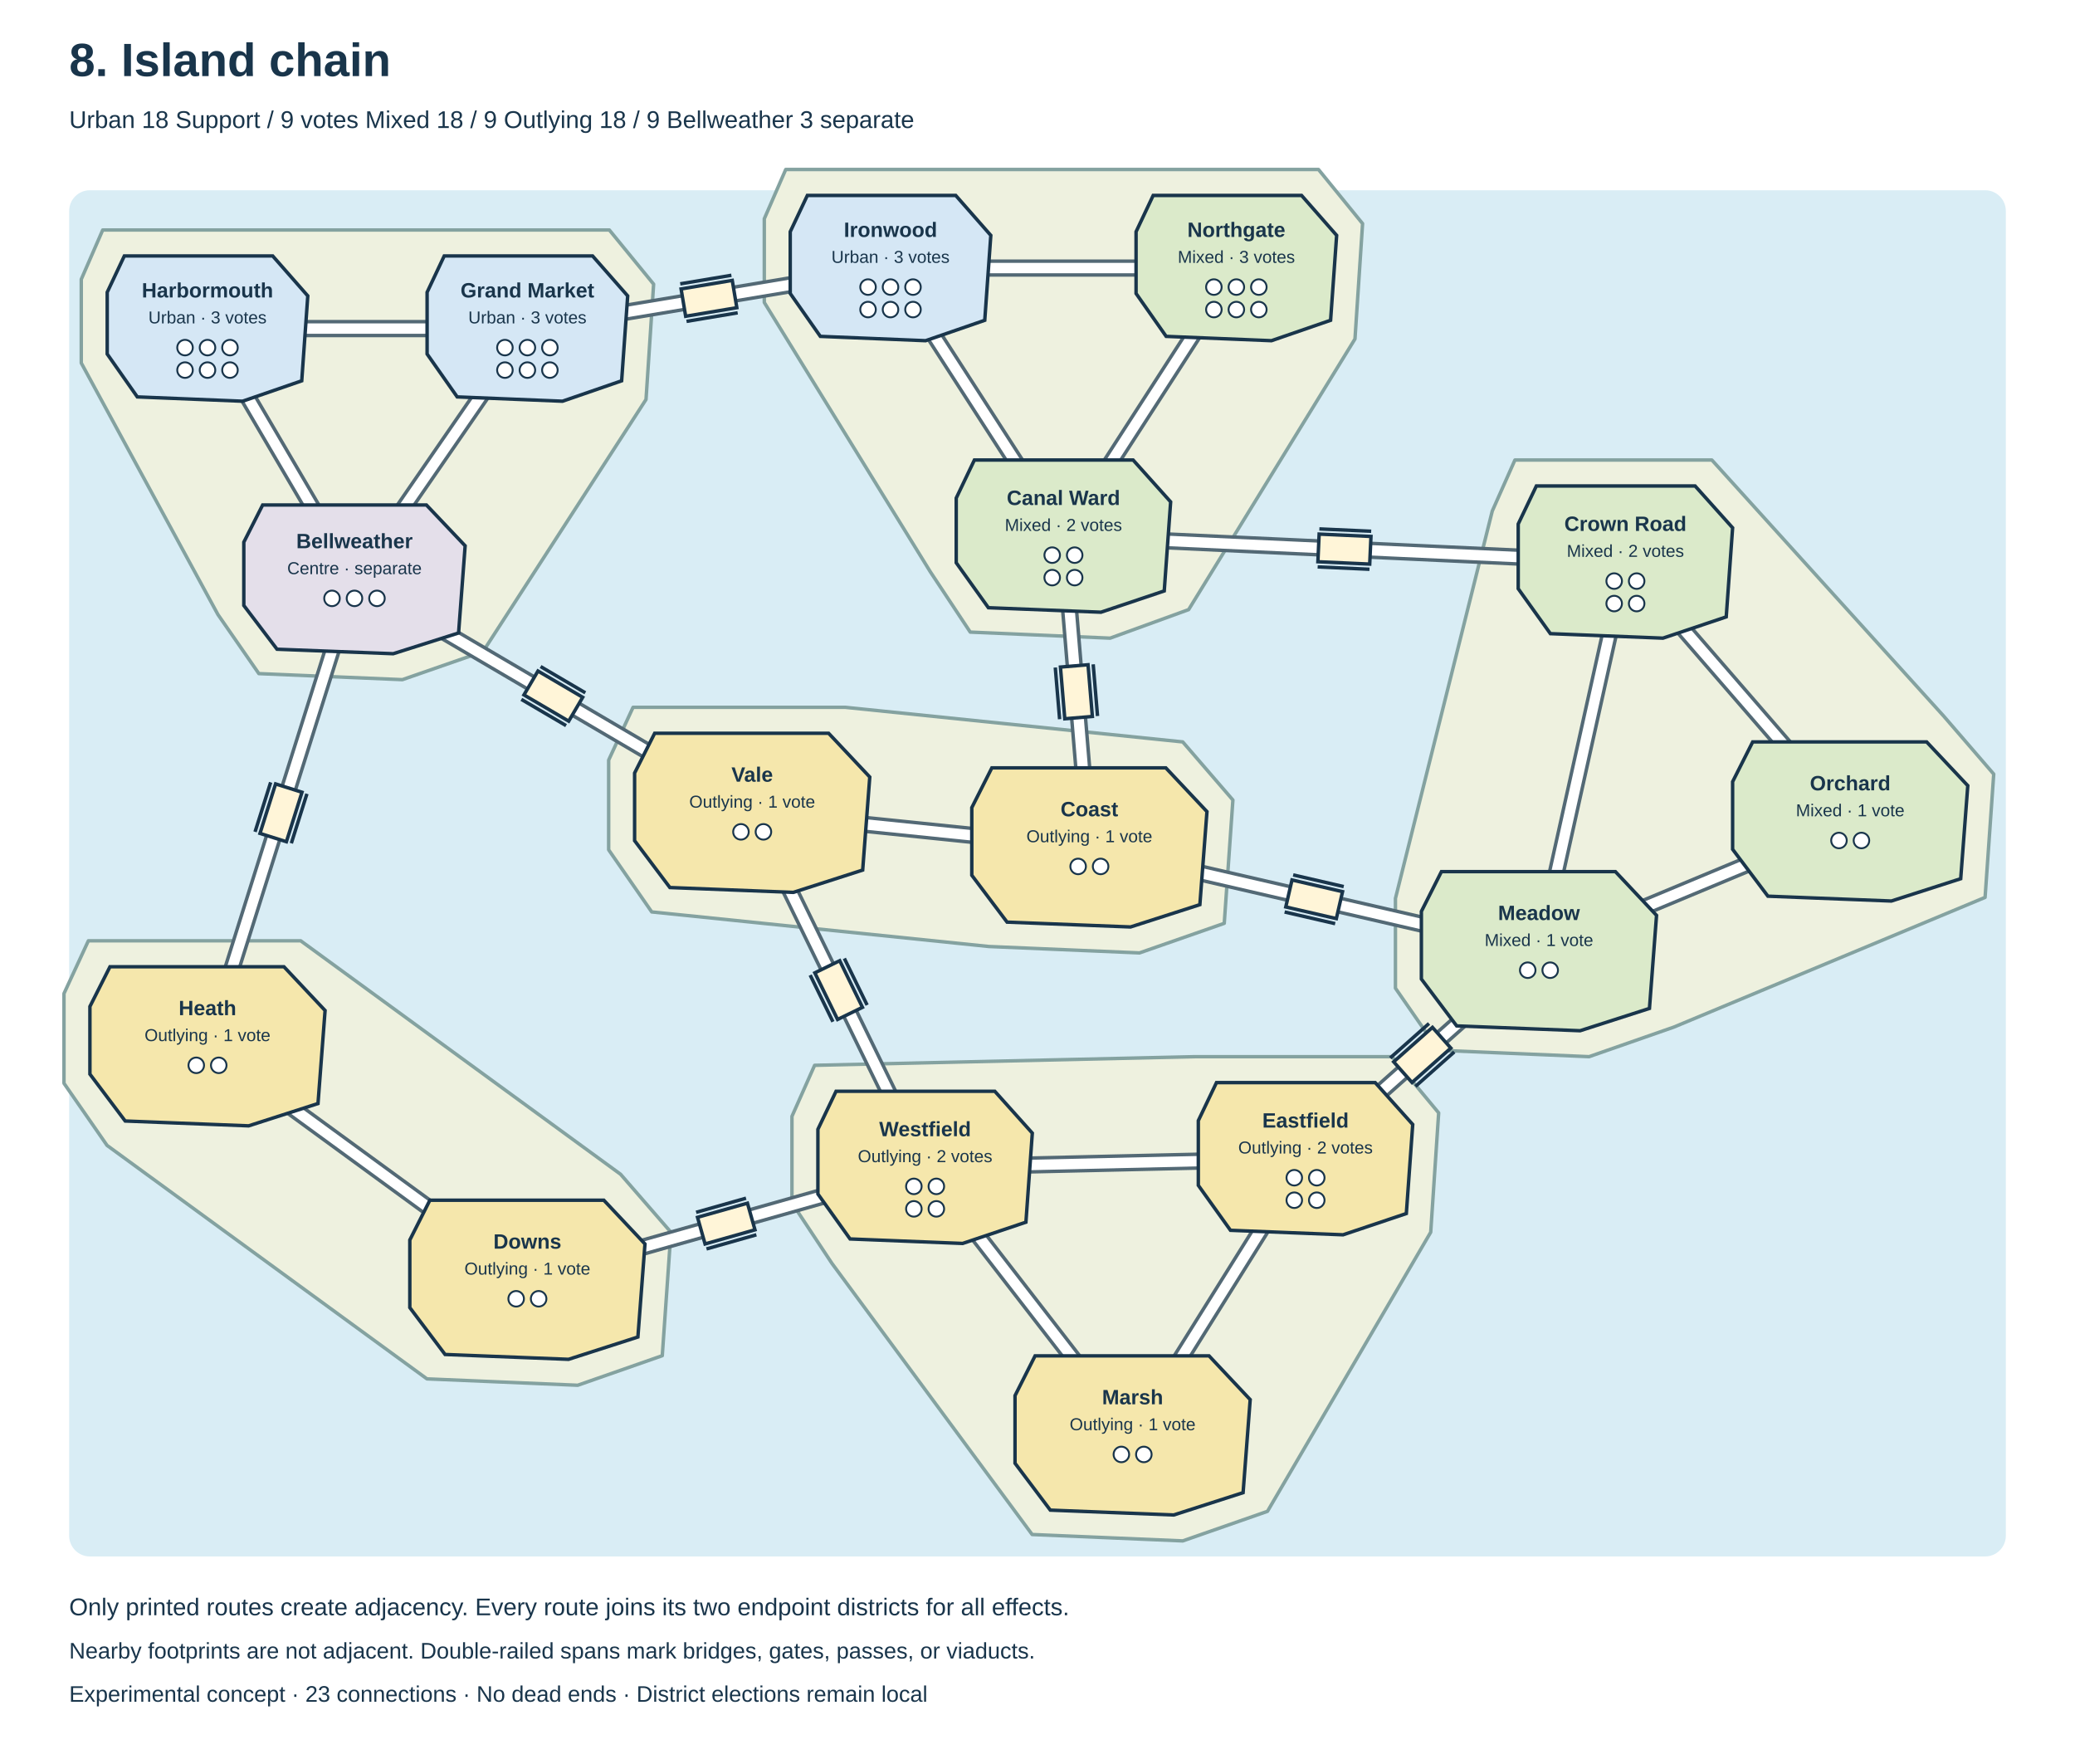
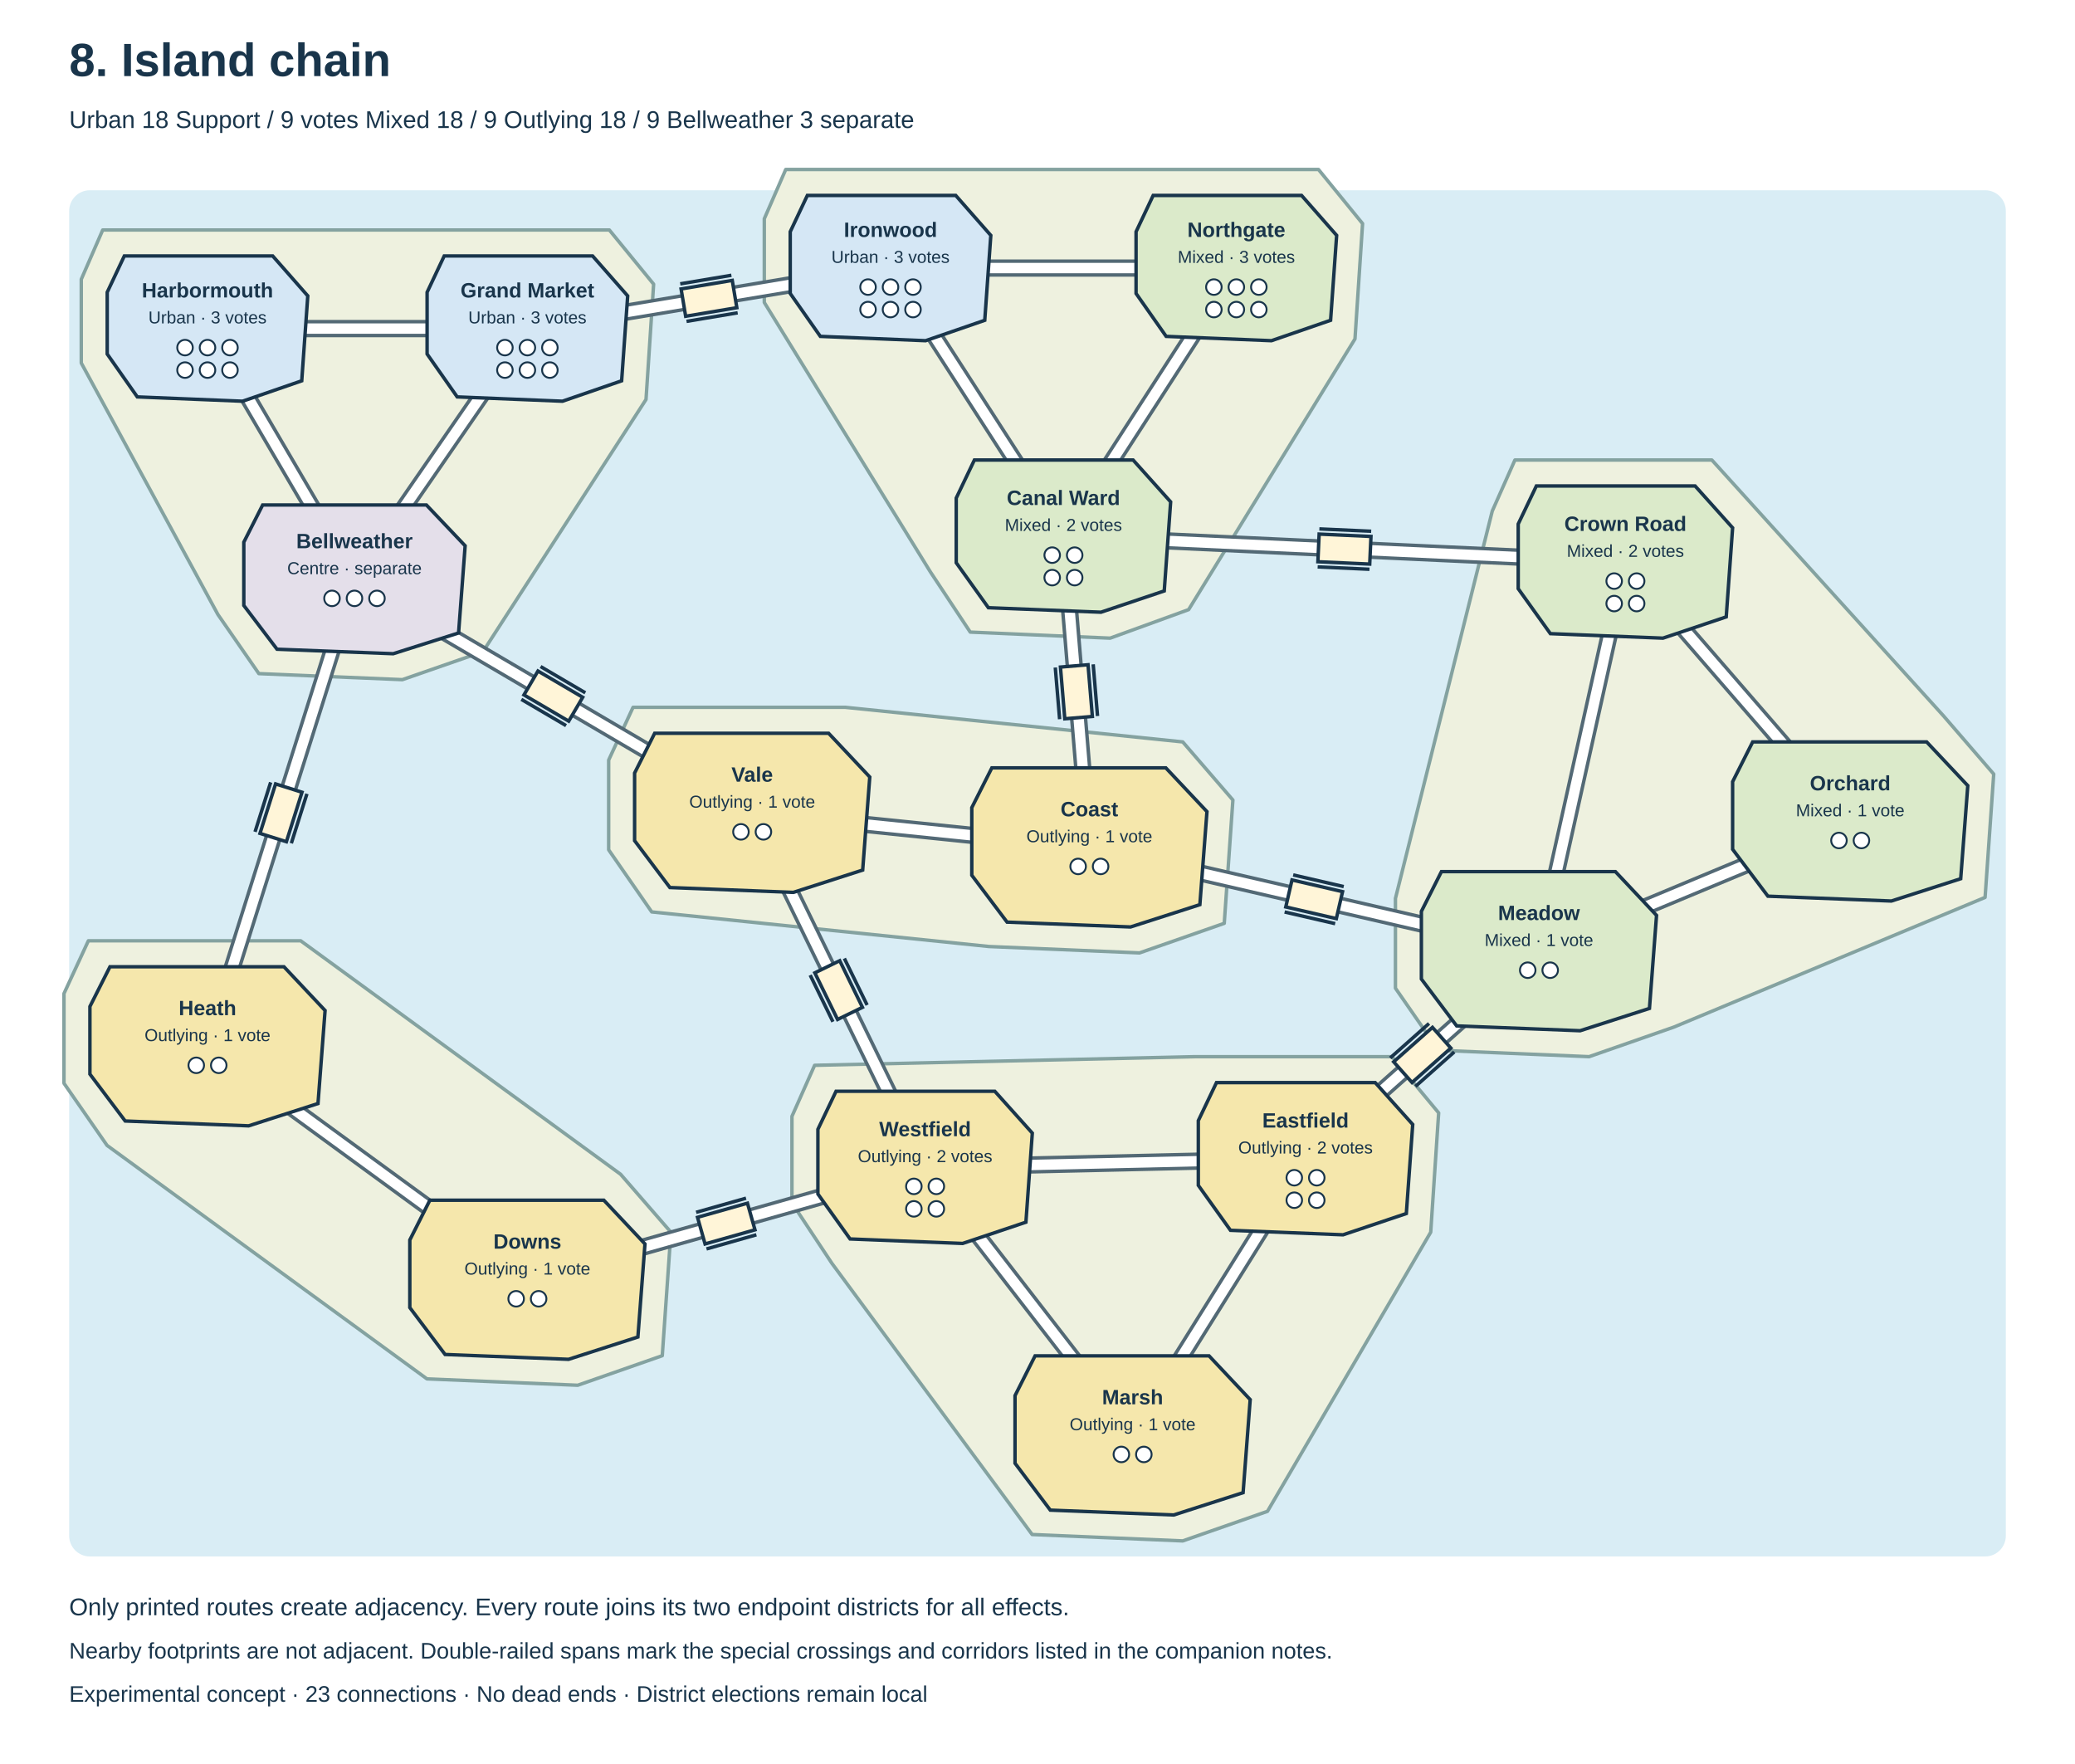
<svg xmlns="http://www.w3.org/2000/svg" viewBox="0 0 1200 1020" role="img" aria-labelledby="title desc">
  <style>text{font-family:Arial,sans-serif;fill:#19354b}.name{font-size:12px;font-weight:700}.detail{font-size:10px}.terrain{font-size:15px;font-style:italic;fill:#355564}</style>
  <rect width="1200" height="1020" fill="white" />
  <text x="40" y="44" font-size="27" font-weight="700">8. Island chain</text>
  <text x="40" y="74" font-size="14">Urban 18 Support / 9 votes     Mixed 18 / 9     Outlying 18 / 9     Bellweather 3 separate</text>
  <rect x="40" y="110" width="1120" height="790" rx="12" fill="#d9edf5" />
  <polygon points="47.0,161.5 59.4,133.0 352.4,133.0 378.0,164.3 373.6,231.0 279.3,376.8 232.7,393.0 149.7,389.5 126.0,355.3 47.0,209.9" fill="#eef1df" stroke="#84a2a0" stroke-width="2" stroke-linejoin="round" />
  <polygon points="442.0,126.5 454.4,98.0 762.5,98.0 788.0,129.3 783.6,196.0 687.4,352.5 642.0,369.0 561.1,365.5 538.0,330.6 442.0,174.9" fill="#eef1df" stroke="#84a2a0" stroke-width="2" stroke-linejoin="round" />
  <polygon points="807.0,519.5 863.0,295.5 876.1,266.0 990.0,266.0 1124.0,414.0 1153.0,447.6 1148.0,518.9 968.0,593.9 919.0,611.0 831.9,607.3 807.0,571.4" fill="#eef1df" stroke="#84a2a0" stroke-width="2" stroke-linejoin="round" />
  <polygon points="458.0,645.5 471.1,616.0 691.1,611.0 805.0,611.0 832.0,643.5 827.4,712.5 733.0,873.9 684.0,891.0 596.9,887.3 481.1,730.5 458.0,695.6" fill="#eef1df" stroke="#84a2a0" stroke-width="2" stroke-linejoin="round" />
  <polygon points="37.0,574.5 51.1,544.0 173.9,544.0 358.9,679.0 388.0,712.5 383.0,783.9 334.1,801.0 246.9,797.3 61.9,662.3 37.0,626.4" fill="#eef1df" stroke="#84a2a0" stroke-width="2" stroke-linejoin="round" />
  <polygon points="352.0,439.5 366.1,409.0 488.9,409.0 684.0,429.0 713.0,462.6 708.0,533.9 659.0,551.0 571.9,547.3 376.9,527.3 352.0,491.4" fill="#eef1df" stroke="#84a2a0" stroke-width="2" stroke-linejoin="round" />
  <g data-route="B-C">
    <path d="M 305,190 L 515,155" fill="none" stroke="#536975" stroke-width="10" stroke-linecap="round" />
    <path d="M 305,190 L 515,155" fill="none" stroke="#ffffff" stroke-width="6" />
  </g>
  <g transform="translate(410.0 172.5) rotate(-9.5)" aria-label="bridge">
    <rect x="-15" y="-8" width="30" height="16" fill="#fff5d8" stroke="#19354b" stroke-width="2" />
    <path d="M -15,-11 h30 M -15,11 h30" stroke="#19354b" stroke-width="2" />
  </g>
  <g data-route="E-F">
    <path d="M 615,310 L 940,325" fill="none" stroke="#536975" stroke-width="10" stroke-linecap="round" />
    <path d="M 615,310 L 940,325" fill="none" stroke="#ffffff" stroke-width="6" />
  </g>
  <g transform="translate(777.5 317.5) rotate(2.6)" aria-label="bridge">
    <rect x="-15" y="-8" width="30" height="16" fill="#fff5d8" stroke="#19354b" stroke-width="2" />
    <path d="M -15,-11 h30 M -15,11 h30" stroke="#19354b" stroke-width="2" />
  </g>
  <g data-route="H-J">
    <path d="M 890,550 L 755,670" fill="none" stroke="#536975" stroke-width="10" stroke-linecap="round" />
    <path d="M 890,550 L 755,670" fill="none" stroke="#ffffff" stroke-width="6" />
  </g>
  <g transform="translate(822.5 610.0) rotate(138.4)" aria-label="bridge">
    <rect x="-15" y="-8" width="30" height="16" fill="#fff5d8" stroke="#19354b" stroke-width="2" />
    <path d="M -15,-11 h30 M -15,11 h30" stroke="#19354b" stroke-width="2" />
  </g>
  <g data-route="I-M">
    <path d="M 535,675 L 305,740" fill="none" stroke="#536975" stroke-width="10" stroke-linecap="round" />
    <path d="M 535,675 L 305,740" fill="none" stroke="#ffffff" stroke-width="6" />
  </g>
  <g transform="translate(420.0 707.5) rotate(164.2)" aria-label="bridge">
    <rect x="-15" y="-8" width="30" height="16" fill="#fff5d8" stroke="#19354b" stroke-width="2" />
    <path d="M -15,-11 h30 M -15,11 h30" stroke="#19354b" stroke-width="2" />
  </g>
  <g data-route="L-X">
    <path d="M 120,605 L 205,335" fill="none" stroke="#536975" stroke-width="10" stroke-linecap="round" />
    <path d="M 120,605 L 205,335" fill="none" stroke="#ffffff" stroke-width="6" />
  </g>
  <g transform="translate(162.5 470.0) rotate(-72.5)" aria-label="bridge">
    <rect x="-15" y="-8" width="30" height="16" fill="#fff5d8" stroke="#19354b" stroke-width="2" />
    <path d="M -15,-11 h30 M -15,11 h30" stroke="#19354b" stroke-width="2" />
  </g>
  <g data-route="E-O">
    <path d="M 615,310 L 630,490" fill="none" stroke="#536975" stroke-width="10" stroke-linecap="round" />
    <path d="M 615,310 L 630,490" fill="none" stroke="#ffffff" stroke-width="6" />
  </g>
  <g transform="translate(622.5 400.0) rotate(85.2)" aria-label="bridge">
    <rect x="-15" y="-8" width="30" height="16" fill="#fff5d8" stroke="#19354b" stroke-width="2" />
    <path d="M -15,-11 h30 M -15,11 h30" stroke="#19354b" stroke-width="2" />
  </g>
  <g data-route="O-H">
    <path d="M 630,490 L 890,550" fill="none" stroke="#536975" stroke-width="10" stroke-linecap="round" />
    <path d="M 630,490 L 890,550" fill="none" stroke="#ffffff" stroke-width="6" />
  </g>
  <g transform="translate(760.0 520.0) rotate(13.0)" aria-label="bridge">
    <rect x="-15" y="-8" width="30" height="16" fill="#fff5d8" stroke="#19354b" stroke-width="2" />
    <path d="M -15,-11 h30 M -15,11 h30" stroke="#19354b" stroke-width="2" />
  </g>
  <g data-route="N-X">
    <path d="M 435,470 L 205,335" fill="none" stroke="#536975" stroke-width="10" stroke-linecap="round" />
    <path d="M 435,470 L 205,335" fill="none" stroke="#ffffff" stroke-width="6" />
  </g>
  <g transform="translate(320.0 402.5) rotate(-149.6)" aria-label="bridge">
    <rect x="-15" y="-8" width="30" height="16" fill="#fff5d8" stroke="#19354b" stroke-width="2" />
    <path d="M -15,-11 h30 M -15,11 h30" stroke="#19354b" stroke-width="2" />
  </g>
  <g data-route="N-I">
    <path d="M 435,470 L 535,675" fill="none" stroke="#536975" stroke-width="10" stroke-linecap="round" />
    <path d="M 435,470 L 535,675" fill="none" stroke="#ffffff" stroke-width="6" />
  </g>
  <g transform="translate(485.0 572.5) rotate(64.0)" aria-label="bridge">
    <rect x="-15" y="-8" width="30" height="16" fill="#fff5d8" stroke="#19354b" stroke-width="2" />
    <path d="M -15,-11 h30 M -15,11 h30" stroke="#19354b" stroke-width="2" />
  </g>
  <g data-route="A-X">
    <path d="M 120,190 L 205,335" fill="none" stroke="#536975" stroke-width="10" stroke-linecap="round" />
    <path d="M 120,190 L 205,335" fill="none" stroke="#ffffff" stroke-width="6" />
  </g>
  <g data-route="B-X">
    <path d="M 305,190 L 205,335" fill="none" stroke="#536975" stroke-width="10" stroke-linecap="round" />
    <path d="M 305,190 L 205,335" fill="none" stroke="#ffffff" stroke-width="6" />
  </g>
  <g data-route="C-E">
    <path d="M 515,155 L 615,310" fill="none" stroke="#536975" stroke-width="10" stroke-linecap="round" />
    <path d="M 515,155 L 615,310" fill="none" stroke="#ffffff" stroke-width="6" />
  </g>
  <g data-route="D-E">
    <path d="M 715,155 L 615,310" fill="none" stroke="#536975" stroke-width="10" stroke-linecap="round" />
    <path d="M 715,155 L 615,310" fill="none" stroke="#ffffff" stroke-width="6" />
  </g>
  <g data-route="J-K">
    <path d="M 755,670 L 655,830" fill="none" stroke="#536975" stroke-width="10" stroke-linecap="round" />
    <path d="M 755,670 L 655,830" fill="none" stroke="#ffffff" stroke-width="6" />
  </g>
  <g data-route="G-H">
    <path d="M 1070,475 L 890,550" fill="none" stroke="#536975" stroke-width="10" stroke-linecap="round" />
    <path d="M 1070,475 L 890,550" fill="none" stroke="#ffffff" stroke-width="6" />
  </g>
  <g data-route="A-B">
    <path d="M 120,190 L 305,190" fill="none" stroke="#536975" stroke-width="10" stroke-linecap="round" />
    <path d="M 120,190 L 305,190" fill="none" stroke="#ffffff" stroke-width="6" />
  </g>
  <g data-route="I-K">
    <path d="M 535,675 L 655,830" fill="none" stroke="#536975" stroke-width="10" stroke-linecap="round" />
    <path d="M 535,675 L 655,830" fill="none" stroke="#ffffff" stroke-width="6" />
  </g>
  <g data-route="N-O">
    <path d="M 435,470 L 630,490" fill="none" stroke="#536975" stroke-width="10" stroke-linecap="round" />
    <path d="M 435,470 L 630,490" fill="none" stroke="#ffffff" stroke-width="6" />
  </g>
  <g data-route="F-G">
    <path d="M 940,325 L 1070,475" fill="none" stroke="#536975" stroke-width="10" stroke-linecap="round" />
    <path d="M 940,325 L 1070,475" fill="none" stroke="#ffffff" stroke-width="6" />
  </g>
  <g data-route="C-D">
    <path d="M 515,155 L 715,155" fill="none" stroke="#536975" stroke-width="10" stroke-linecap="round" />
    <path d="M 515,155 L 715,155" fill="none" stroke="#ffffff" stroke-width="6" />
  </g>
  <g data-route="I-J">
    <path d="M 535,675 L 755,670" fill="none" stroke="#536975" stroke-width="10" stroke-linecap="round" />
    <path d="M 535,675 L 755,670" fill="none" stroke="#ffffff" stroke-width="6" />
  </g>
  <g data-route="L-M">
    <path d="M 120,605 L 305,740" fill="none" stroke="#536975" stroke-width="10" stroke-linecap="round" />
    <path d="M 120,605 L 305,740" fill="none" stroke="#ffffff" stroke-width="6" />
  </g>
  <g data-route="F-H">
    <path d="M 940,325 L 890,550" fill="none" stroke="#536975" stroke-width="10" stroke-linecap="round" />
    <path d="M 940,325 L 890,550" fill="none" stroke="#ffffff" stroke-width="6" />
  </g>
  <g data-district="A">
    <polygon points="71.9,148.0 157.7,148.0 178.0,171.1 174.5,220.2 140.3,232.0 79.4,229.5 62.0,204.7 62.0,169.0" fill="#d5e7f5" stroke="#19354b" stroke-width="2" />
    <text class="name" x="120" y="172" text-anchor="middle">Harbormouth</text>
    <text class="detail" x="120" y="187" text-anchor="middle">Urban · 3 votes</text>
    <circle cx="107.0" cy="201" r="4.5" fill="white" stroke="#19354b" stroke-width="1.1" />
    <circle cx="120.0" cy="201" r="4.5" fill="white" stroke="#19354b" stroke-width="1.1" />
    <circle cx="133.0" cy="201" r="4.5" fill="white" stroke="#19354b" stroke-width="1.1" />
    <circle cx="107.0" cy="214" r="4.5" fill="white" stroke="#19354b" stroke-width="1.1" />
    <circle cx="120.0" cy="214" r="4.5" fill="white" stroke="#19354b" stroke-width="1.1" />
    <circle cx="133.0" cy="214" r="4.5" fill="white" stroke="#19354b" stroke-width="1.1" />
  </g>
  <g data-district="B">
    <polygon points="256.9,148.0 342.7,148.0 363.0,171.1 359.5,220.2 325.3,232.0 264.4,229.5 247.0,204.7 247.0,169.0" fill="#d5e7f5" stroke="#19354b" stroke-width="2" />
    <text class="name" x="305" y="172" text-anchor="middle">Grand Market</text>
    <text class="detail" x="305" y="187" text-anchor="middle">Urban · 3 votes</text>
    <circle cx="292.0" cy="201" r="4.5" fill="white" stroke="#19354b" stroke-width="1.1" />
    <circle cx="305.0" cy="201" r="4.5" fill="white" stroke="#19354b" stroke-width="1.1" />
    <circle cx="318.0" cy="201" r="4.5" fill="white" stroke="#19354b" stroke-width="1.1" />
    <circle cx="292.0" cy="214" r="4.5" fill="white" stroke="#19354b" stroke-width="1.1" />
    <circle cx="305.0" cy="214" r="4.5" fill="white" stroke="#19354b" stroke-width="1.1" />
    <circle cx="318.0" cy="214" r="4.5" fill="white" stroke="#19354b" stroke-width="1.1" />
  </g>
  <g data-district="C">
    <polygon points="466.9,113.0 552.7,113.0 573.0,136.1 569.5,185.2 535.3,197.0 474.4,194.5 457.0,169.7 457.0,134.0" fill="#d5e7f5" stroke="#19354b" stroke-width="2" />
    <text class="name" x="515" y="137" text-anchor="middle">Ironwood</text>
    <text class="detail" x="515" y="152" text-anchor="middle">Urban · 3 votes</text>
    <circle cx="502.0" cy="166" r="4.5" fill="white" stroke="#19354b" stroke-width="1.1" />
    <circle cx="515.0" cy="166" r="4.5" fill="white" stroke="#19354b" stroke-width="1.1" />
    <circle cx="528.0" cy="166" r="4.5" fill="white" stroke="#19354b" stroke-width="1.1" />
    <circle cx="502.0" cy="179" r="4.5" fill="white" stroke="#19354b" stroke-width="1.1" />
    <circle cx="515.0" cy="179" r="4.5" fill="white" stroke="#19354b" stroke-width="1.1" />
    <circle cx="528.0" cy="179" r="4.5" fill="white" stroke="#19354b" stroke-width="1.1" />
  </g>
  <g data-district="X">
    <polygon points="151.9,292.0 246.6,292.0 269.0,315.6 265.2,366.0 227.4,378.0 160.2,375.4 141.0,350.1 141.0,313.5" fill="#e4dfea" stroke="#19354b" stroke-width="2" />
    <text class="name" x="205" y="317" text-anchor="middle">Bellweather</text>
    <text class="detail" x="205" y="332" text-anchor="middle">Centre · separate</text>
    <circle cx="192.0" cy="346" r="4.5" fill="white" stroke="#19354b" stroke-width="1.1" />
    <circle cx="205.0" cy="346" r="4.5" fill="white" stroke="#19354b" stroke-width="1.1" />
    <circle cx="218.0" cy="346" r="4.5" fill="white" stroke="#19354b" stroke-width="1.1" />
  </g>
  <g data-district="D">
    <polygon points="666.9,113.0 752.7,113.0 773.0,136.1 769.5,185.2 735.3,197.0 674.4,194.5 657.0,169.7 657.0,134.0" fill="#dbeaca" stroke="#19354b" stroke-width="2" />
    <text class="name" x="715" y="137" text-anchor="middle">Northgate</text>
    <text class="detail" x="715" y="152" text-anchor="middle">Mixed · 3 votes</text>
    <circle cx="702.0" cy="166" r="4.5" fill="white" stroke="#19354b" stroke-width="1.1" />
    <circle cx="715.0" cy="166" r="4.5" fill="white" stroke="#19354b" stroke-width="1.1" />
    <circle cx="728.0" cy="166" r="4.5" fill="white" stroke="#19354b" stroke-width="1.1" />
    <circle cx="702.0" cy="179" r="4.5" fill="white" stroke="#19354b" stroke-width="1.1" />
    <circle cx="715.0" cy="179" r="4.5" fill="white" stroke="#19354b" stroke-width="1.1" />
    <circle cx="728.0" cy="179" r="4.5" fill="white" stroke="#19354b" stroke-width="1.1" />
  </g>
  <g data-district="E">
    <polygon points="563.5,266.0 655.3,266.0 677.0,290.2 673.3,341.7 636.7,354.0 571.6,351.4 553.0,325.4 553.0,288.0" fill="#dbeaca" stroke="#19354b" stroke-width="2" />
    <text class="name" x="615" y="292" text-anchor="middle">Canal Ward</text>
    <text class="detail" x="615" y="307" text-anchor="middle">Mixed · 2 votes</text>
    <circle cx="608.5" cy="321" r="4.5" fill="white" stroke="#19354b" stroke-width="1.1" />
    <circle cx="621.5" cy="321" r="4.5" fill="white" stroke="#19354b" stroke-width="1.1" />
    <circle cx="608.5" cy="334" r="4.5" fill="white" stroke="#19354b" stroke-width="1.1" />
    <circle cx="621.5" cy="334" r="4.5" fill="white" stroke="#19354b" stroke-width="1.1" />
  </g>
  <g data-district="F">
    <polygon points="888.5,281.0 980.3,281.0 1002.0,305.2 998.3,356.7 961.7,369.0 896.6,366.4 878.0,340.4 878.0,303.0" fill="#dbeaca" stroke="#19354b" stroke-width="2" />
    <text class="name" x="940" y="307" text-anchor="middle">Crown Road</text>
    <text class="detail" x="940" y="322" text-anchor="middle">Mixed · 2 votes</text>
    <circle cx="933.5" cy="336" r="4.5" fill="white" stroke="#19354b" stroke-width="1.1" />
    <circle cx="946.5" cy="336" r="4.5" fill="white" stroke="#19354b" stroke-width="1.1" />
    <circle cx="933.5" cy="349" r="4.5" fill="white" stroke="#19354b" stroke-width="1.1" />
    <circle cx="946.5" cy="349" r="4.5" fill="white" stroke="#19354b" stroke-width="1.1" />
  </g>
  <g data-district="G">
    <polygon points="1013.6,429.0 1114.2,429.0 1138.0,454.3 1133.9,508.1 1093.8,521.0 1022.4,518.2 1002.0,491.1 1002.0,452.0" fill="#dbeaca" stroke="#19354b" stroke-width="2" />
    <text class="name" x="1070" y="457" text-anchor="middle">Orchard</text>
    <text class="detail" x="1070" y="472" text-anchor="middle">Mixed · 1 vote</text>
    <circle cx="1063.5" cy="486" r="4.5" fill="white" stroke="#19354b" stroke-width="1.1" />
    <circle cx="1076.5" cy="486" r="4.5" fill="white" stroke="#19354b" stroke-width="1.1" />
  </g>
  <g data-district="H">
    <polygon points="833.6,504.0 934.2,504.0 958.0,529.3 953.9,583.1 913.8,596.0 842.4,593.2 822.0,566.1 822.0,527.0" fill="#dbeaca" stroke="#19354b" stroke-width="2" />
    <text class="name" x="890" y="532" text-anchor="middle">Meadow</text>
    <text class="detail" x="890" y="547" text-anchor="middle">Mixed · 1 vote</text>
    <circle cx="883.5" cy="561" r="4.5" fill="white" stroke="#19354b" stroke-width="1.1" />
    <circle cx="896.5" cy="561" r="4.5" fill="white" stroke="#19354b" stroke-width="1.1" />
  </g>
  <g data-district="I">
    <polygon points="483.5,631.0 575.3,631.0 597.0,655.2 593.3,706.7 556.7,719.0 491.6,716.4 473.0,690.4 473.0,653.0" fill="#f5e7ac" stroke="#19354b" stroke-width="2" />
    <text class="name" x="535" y="657" text-anchor="middle">Westfield</text>
    <text class="detail" x="535" y="672" text-anchor="middle">Outlying · 2 votes</text>
    <circle cx="528.5" cy="686" r="4.5" fill="white" stroke="#19354b" stroke-width="1.1" />
    <circle cx="541.5" cy="686" r="4.5" fill="white" stroke="#19354b" stroke-width="1.1" />
    <circle cx="528.5" cy="699" r="4.5" fill="white" stroke="#19354b" stroke-width="1.1" />
    <circle cx="541.5" cy="699" r="4.5" fill="white" stroke="#19354b" stroke-width="1.1" />
  </g>
  <g data-district="J">
    <polygon points="703.5,626.0 795.3,626.0 817.0,650.2 813.3,701.7 776.7,714.0 711.6,711.4 693.0,685.4 693.0,648.0" fill="#f5e7ac" stroke="#19354b" stroke-width="2" />
    <text class="name" x="755" y="652" text-anchor="middle">Eastfield</text>
    <text class="detail" x="755" y="667" text-anchor="middle">Outlying · 2 votes</text>
    <circle cx="748.5" cy="681" r="4.5" fill="white" stroke="#19354b" stroke-width="1.1" />
    <circle cx="761.5" cy="681" r="4.5" fill="white" stroke="#19354b" stroke-width="1.1" />
    <circle cx="748.5" cy="694" r="4.5" fill="white" stroke="#19354b" stroke-width="1.1" />
    <circle cx="761.5" cy="694" r="4.5" fill="white" stroke="#19354b" stroke-width="1.1" />
  </g>
  <g data-district="K">
    <polygon points="598.6,784.0 699.2,784.0 723.0,809.3 718.9,863.1 678.8,876.0 607.4,873.2 587.0,846.1 587.0,807.0" fill="#f5e7ac" stroke="#19354b" stroke-width="2" />
    <text class="name" x="655" y="812" text-anchor="middle">Marsh</text>
    <text class="detail" x="655" y="827" text-anchor="middle">Outlying · 1 vote</text>
    <circle cx="648.5" cy="841" r="4.5" fill="white" stroke="#19354b" stroke-width="1.1" />
    <circle cx="661.5" cy="841" r="4.5" fill="white" stroke="#19354b" stroke-width="1.1" />
  </g>
  <g data-district="L">
    <polygon points="63.6,559.0 164.2,559.0 188.0,584.3 183.9,638.1 143.8,651.0 72.4,648.2 52.0,621.1 52.0,582.0" fill="#f5e7ac" stroke="#19354b" stroke-width="2" />
    <text class="name" x="120" y="587" text-anchor="middle">Heath</text>
    <text class="detail" x="120" y="602" text-anchor="middle">Outlying · 1 vote</text>
    <circle cx="113.5" cy="616" r="4.5" fill="white" stroke="#19354b" stroke-width="1.1" />
    <circle cx="126.5" cy="616" r="4.5" fill="white" stroke="#19354b" stroke-width="1.1" />
  </g>
  <g data-district="M">
    <polygon points="248.6,694.0 349.2,694.0 373.0,719.3 368.9,773.1 328.8,786.0 257.4,783.2 237.0,756.1 237.0,717.0" fill="#f5e7ac" stroke="#19354b" stroke-width="2" />
    <text class="name" x="305" y="722" text-anchor="middle">Downs</text>
    <text class="detail" x="305" y="737" text-anchor="middle">Outlying · 1 vote</text>
    <circle cx="298.5" cy="751" r="4.5" fill="white" stroke="#19354b" stroke-width="1.1" />
    <circle cx="311.5" cy="751" r="4.5" fill="white" stroke="#19354b" stroke-width="1.1" />
  </g>
  <g data-district="N">
    <polygon points="378.6,424.0 479.2,424.0 503.0,449.3 498.9,503.1 458.8,516.0 387.4,513.2 367.0,486.1 367.0,447.0" fill="#f5e7ac" stroke="#19354b" stroke-width="2" />
    <text class="name" x="435" y="452" text-anchor="middle">Vale</text>
    <text class="detail" x="435" y="467" text-anchor="middle">Outlying · 1 vote</text>
    <circle cx="428.5" cy="481" r="4.5" fill="white" stroke="#19354b" stroke-width="1.1" />
    <circle cx="441.5" cy="481" r="4.5" fill="white" stroke="#19354b" stroke-width="1.1" />
  </g>
  <g data-district="O">
    <polygon points="573.6,444.0 674.2,444.0 698.0,469.3 693.9,523.1 653.8,536.0 582.4,533.2 562.0,506.1 562.0,467.0" fill="#f5e7ac" stroke="#19354b" stroke-width="2" />
    <text class="name" x="630" y="472" text-anchor="middle">Coast</text>
    <text class="detail" x="630" y="487" text-anchor="middle">Outlying · 1 vote</text>
    <circle cx="623.5" cy="501" r="4.5" fill="white" stroke="#19354b" stroke-width="1.1" />
    <circle cx="636.5" cy="501" r="4.5" fill="white" stroke="#19354b" stroke-width="1.1" />
  </g>
  <text x="40" y="934" font-size="14">Only printed routes create adjacency. Every route joins its two endpoint districts for all effects.</text>
-   <text x="40" y="959" font-size="13">Nearby footprints are not adjacent. Double-railed spans mark bridges, gates, passes, or viaducts.</text>
+   <text x="40" y="959" font-size="13">Nearby footprints are not adjacent. Double-railed spans mark the special crossings and corridors listed in the companion notes.</text>
  <text x="40" y="984" font-size="13">Experimental concept · 23 connections · No dead ends · District elections remain local</text>
</svg>
